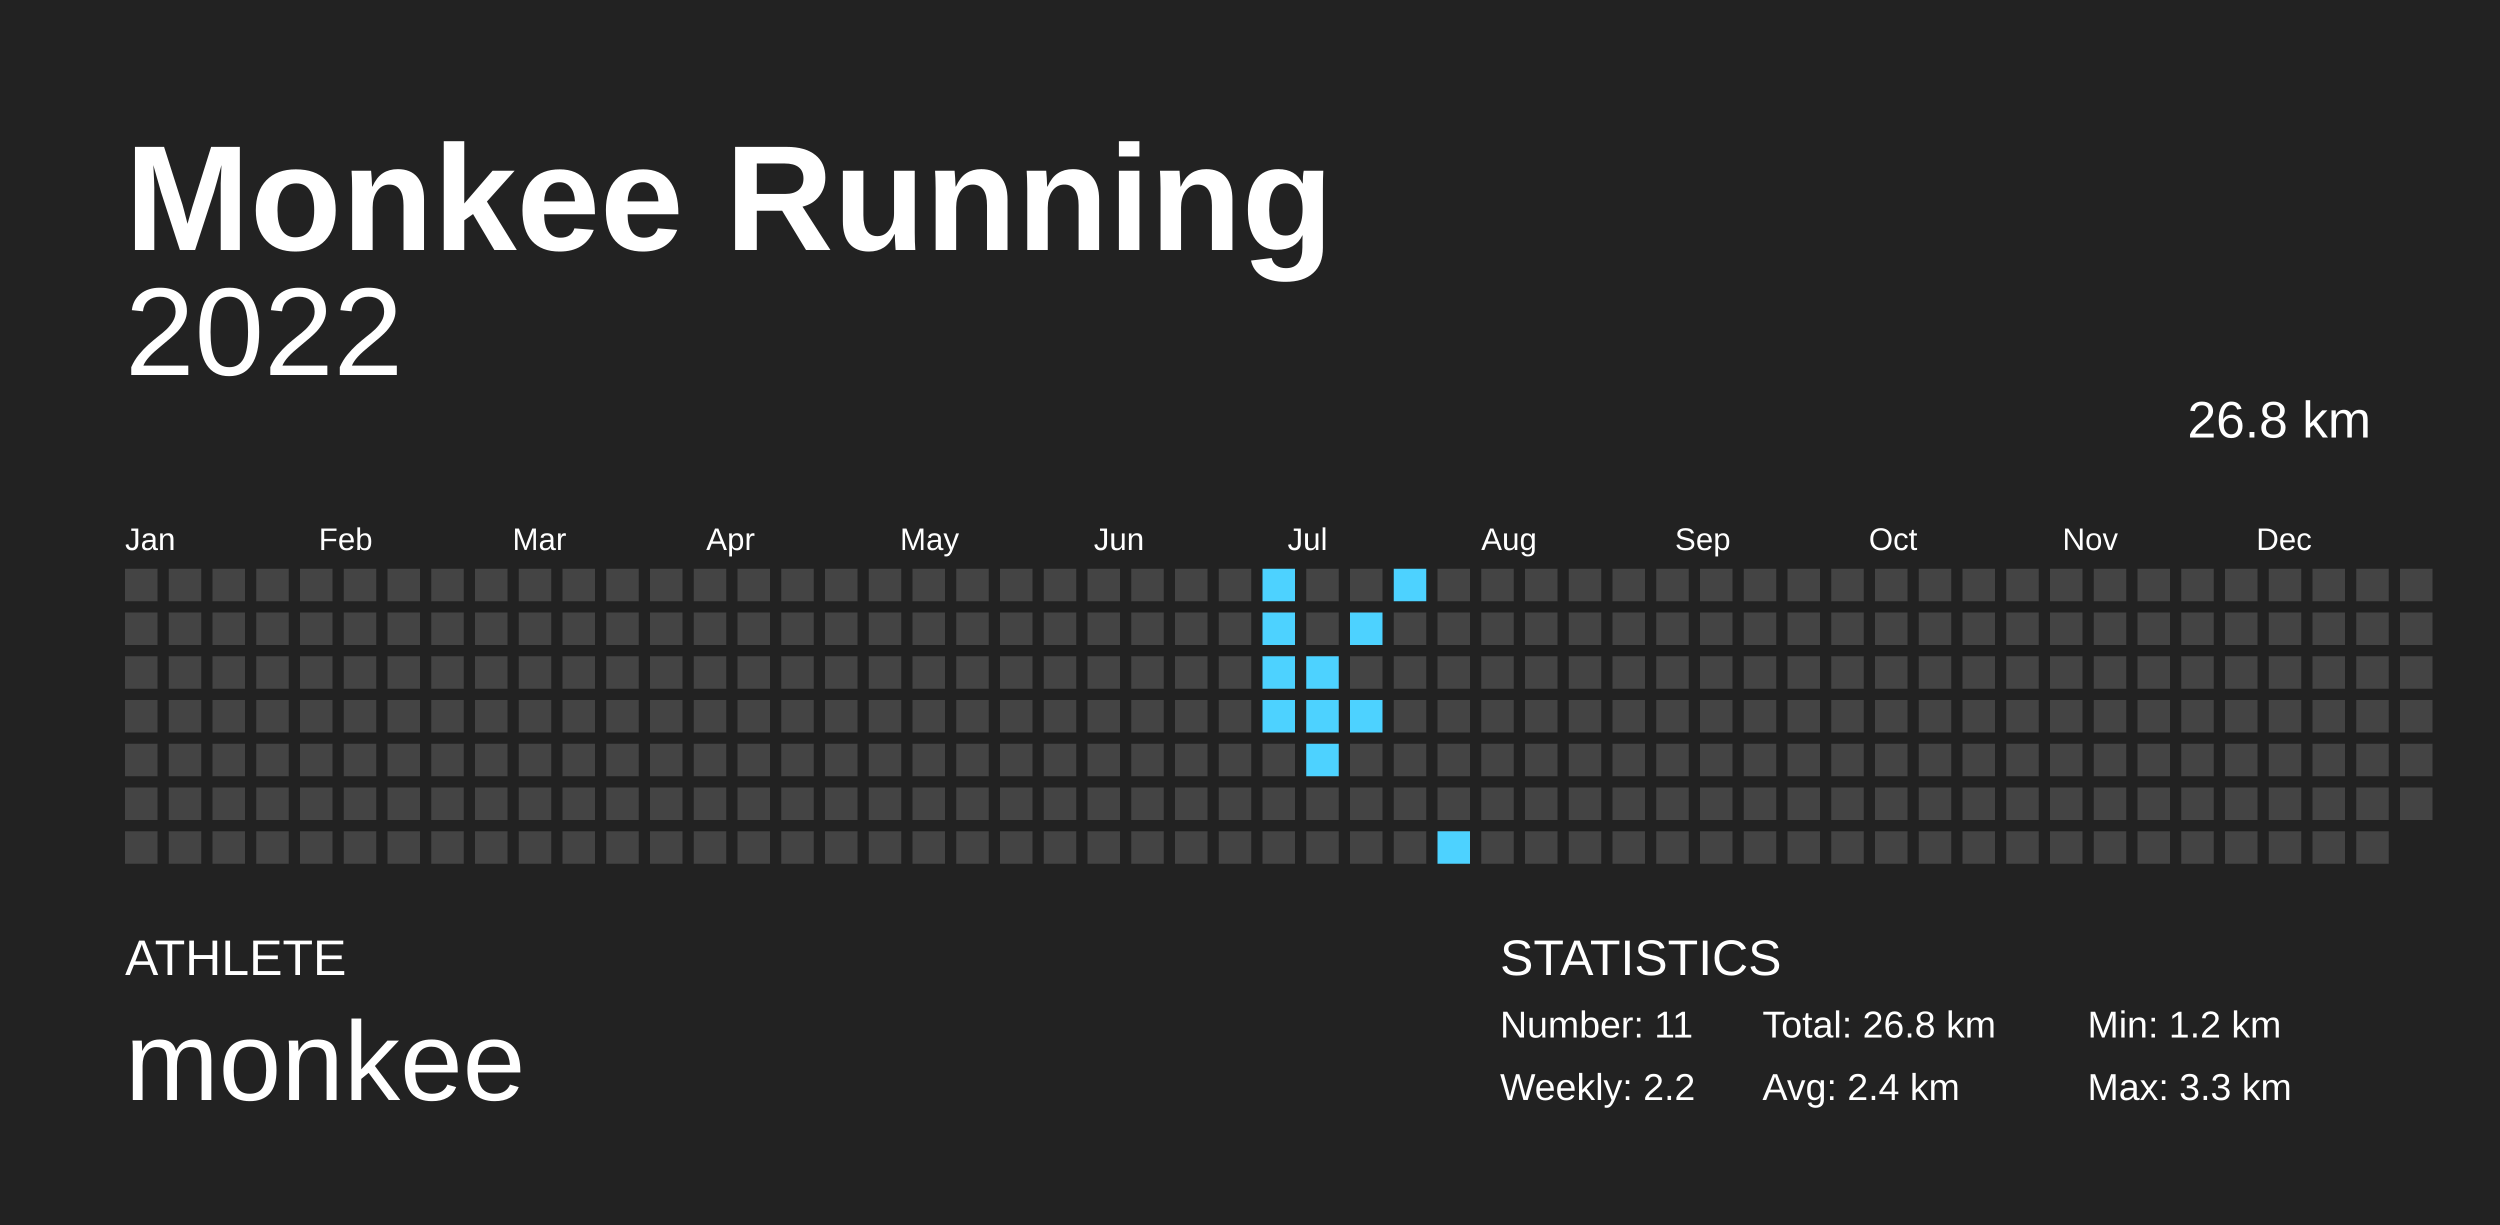
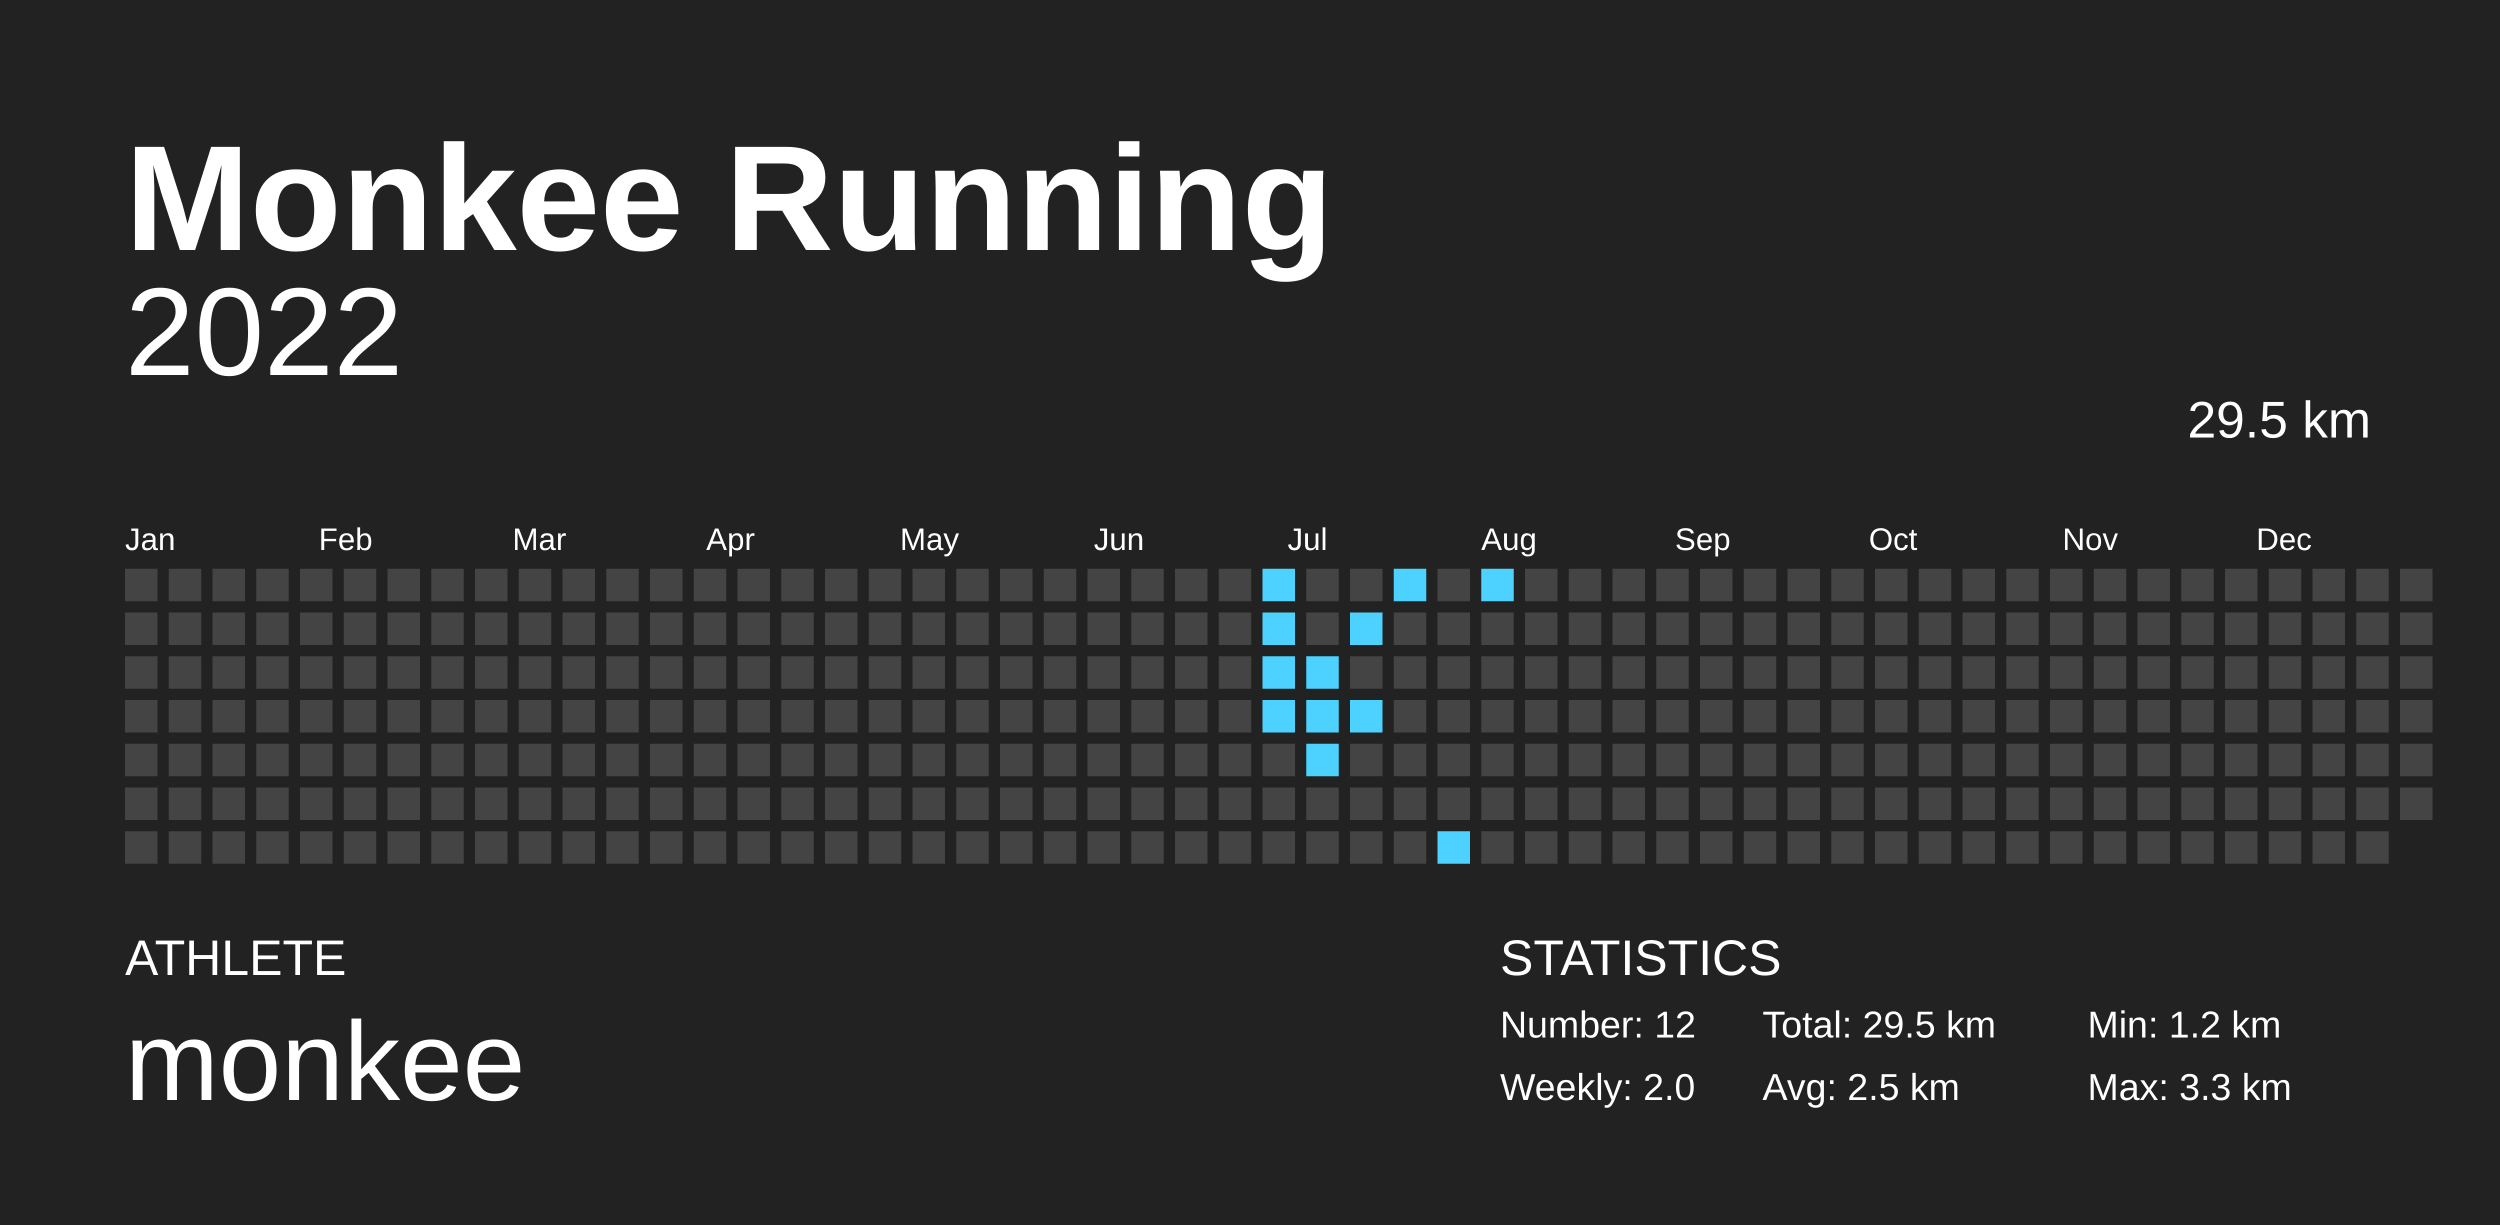
<svg xmlns="http://www.w3.org/2000/svg" baseProfile="full" height="98mm" version="1.1" viewBox="0,0,200,98" width="200mm">
  <defs />
  <rect fill="#222222" height="98" width="200" x="0" y="0" />
  <text fill="#FFFFFF" style="font-size:12px; font-family:Arial; font-weight:bold;" x="10" y="20">Monkee Running</text>
  <text fill="#FFFFFF" style="font-size:4px; font-family:Arial" x="10" y="78">ATHLETE</text>
  <text fill="#FFFFFF" style="font-size:9px; font-family:Arial" x="10" y="88">monkee</text>
  <text fill="#FFFFFF" style="font-size:4px; font-family:Arial" x="120" y="78">STATISTICS</text>
-   <text fill="#FFFFFF" style="font-size:3px; font-family:Arial" x="120" y="83">Number: 11</text>
-   <text fill="#FFFFFF" style="font-size:3px; font-family:Arial" x="120" y="88">Weekly: 2.2</text>
-   <text fill="#FFFFFF" style="font-size:3px; font-family:Arial" x="141" y="83">Total: 26.8 km</text>
-   <text fill="#FFFFFF" style="font-size:3px; font-family:Arial" x="141" y="88">Avg: 2.4 km</text>
+   <text fill="#FFFFFF" style="font-size:3px; font-family:Arial" x="120" y="83">Number: 12</text>
+   <text fill="#FFFFFF" style="font-size:3px; font-family:Arial" x="120" y="88">Weekly: 2.0</text>
+   <text fill="#FFFFFF" style="font-size:3px; font-family:Arial" x="141" y="83">Total: 29.5 km</text>
+   <text fill="#FFFFFF" style="font-size:3px; font-family:Arial" x="141" y="88">Avg: 2.5 km</text>
  <text fill="#FFFFFF" style="font-size:3px; font-family:Arial" x="167" y="83">Min: 1.2 km</text>
  <text fill="#FFFFFF" style="font-size:3px; font-family:Arial" x="167" y="88">Max: 3.3 km</text>
  <text alignment-baseline="hanging" fill="#FFFFFF" style="font-size:10.0px; font-family:Arial;" x="10" y="30">2022</text>
-   <text alignment-baseline="hanging" fill="#FFFFFF" style="font-size:4.125px; font-family:Arial;" x="175" y="35">26.8 km</text>
+   <text alignment-baseline="hanging" fill="#FFFFFF" style="font-size:4.125px; font-family:Arial;" x="175" y="35">29.5 km</text>
  <text fill="#FFFFFF" style="font-size:2.5px; font-family:Arial" x="10.0" y="44">Jan</text>
  <text fill="#FFFFFF" style="font-size:2.5px; font-family:Arial" x="25.5" y="44">Feb</text>
  <text fill="#FFFFFF" style="font-size:2.5px; font-family:Arial" x="41.0" y="44">Mar</text>
  <text fill="#FFFFFF" style="font-size:2.5px; font-family:Arial" x="56.5" y="44">Apr</text>
  <text fill="#FFFFFF" style="font-size:2.5px; font-family:Arial" x="72.0" y="44">May</text>
  <text fill="#FFFFFF" style="font-size:2.5px; font-family:Arial" x="87.5" y="44">Jun</text>
  <text fill="#FFFFFF" style="font-size:2.5px; font-family:Arial" x="103.0" y="44">Jul</text>
  <text fill="#FFFFFF" style="font-size:2.5px; font-family:Arial" x="118.5" y="44">Aug</text>
  <text fill="#FFFFFF" style="font-size:2.5px; font-family:Arial" x="134.0" y="44">Sep</text>
  <text fill="#FFFFFF" style="font-size:2.5px; font-family:Arial" x="149.5" y="44">Oct</text>
  <text fill="#FFFFFF" style="font-size:2.5px; font-family:Arial" x="165.0" y="44">Nov</text>
  <text fill="#FFFFFF" style="font-size:2.5px; font-family:Arial" x="180.5" y="44">Dec</text>
  <rect fill="#444444" height="2.6" width="2.6" x="10.0" y="45.5" />
  <rect fill="#444444" height="2.6" width="2.6" x="10.0" y="49.0" />
  <rect fill="#444444" height="2.6" width="2.6" x="10.0" y="52.5" />
  <rect fill="#444444" height="2.6" width="2.6" x="10.0" y="56.0" />
  <rect fill="#444444" height="2.6" width="2.6" x="10.0" y="59.5" />
  <rect fill="#444444" height="2.6" width="2.6" x="10.0" y="63.0" />
  <rect fill="#444444" height="2.6" width="2.6" x="10.0" y="66.5" />
  <rect fill="#444444" height="2.6" width="2.6" x="13.5" y="45.5" />
  <rect fill="#444444" height="2.6" width="2.6" x="13.5" y="49.0" />
  <rect fill="#444444" height="2.6" width="2.6" x="13.5" y="52.5" />
  <rect fill="#444444" height="2.6" width="2.6" x="13.5" y="56.0" />
  <rect fill="#444444" height="2.6" width="2.6" x="13.5" y="59.5" />
  <rect fill="#444444" height="2.6" width="2.6" x="13.5" y="63.0" />
  <rect fill="#444444" height="2.6" width="2.6" x="13.5" y="66.5" />
  <rect fill="#444444" height="2.6" width="2.6" x="17.0" y="45.5" />
  <rect fill="#444444" height="2.6" width="2.6" x="17.0" y="49.0" />
  <rect fill="#444444" height="2.6" width="2.6" x="17.0" y="52.5" />
  <rect fill="#444444" height="2.6" width="2.6" x="17.0" y="56.0" />
  <rect fill="#444444" height="2.6" width="2.6" x="17.0" y="59.5" />
  <rect fill="#444444" height="2.6" width="2.6" x="17.0" y="63.0" />
  <rect fill="#444444" height="2.6" width="2.6" x="17.0" y="66.5" />
  <rect fill="#444444" height="2.6" width="2.6" x="20.5" y="45.5" />
  <rect fill="#444444" height="2.6" width="2.6" x="20.5" y="49.0" />
  <rect fill="#444444" height="2.6" width="2.6" x="20.5" y="52.5" />
  <rect fill="#444444" height="2.6" width="2.6" x="20.5" y="56.0" />
  <rect fill="#444444" height="2.6" width="2.6" x="20.5" y="59.5" />
  <rect fill="#444444" height="2.6" width="2.6" x="20.5" y="63.0" />
  <rect fill="#444444" height="2.6" width="2.6" x="20.5" y="66.5" />
  <rect fill="#444444" height="2.6" width="2.6" x="24.0" y="45.5" />
  <rect fill="#444444" height="2.6" width="2.6" x="24.0" y="49.0" />
  <rect fill="#444444" height="2.6" width="2.6" x="24.0" y="52.5" />
  <rect fill="#444444" height="2.6" width="2.6" x="24.0" y="56.0" />
  <rect fill="#444444" height="2.6" width="2.6" x="24.0" y="59.5" />
  <rect fill="#444444" height="2.6" width="2.6" x="24.0" y="63.0" />
  <rect fill="#444444" height="2.6" width="2.6" x="24.0" y="66.5" />
  <rect fill="#444444" height="2.6" width="2.6" x="27.5" y="45.5" />
  <rect fill="#444444" height="2.6" width="2.6" x="27.5" y="49.0" />
  <rect fill="#444444" height="2.6" width="2.6" x="27.5" y="52.5" />
  <rect fill="#444444" height="2.6" width="2.6" x="27.5" y="56.0" />
  <rect fill="#444444" height="2.6" width="2.6" x="27.5" y="59.5" />
  <rect fill="#444444" height="2.6" width="2.6" x="27.5" y="63.0" />
  <rect fill="#444444" height="2.6" width="2.6" x="27.5" y="66.5" />
  <rect fill="#444444" height="2.6" width="2.6" x="31.0" y="45.5" />
  <rect fill="#444444" height="2.6" width="2.6" x="31.0" y="49.0" />
  <rect fill="#444444" height="2.6" width="2.6" x="31.0" y="52.5" />
  <rect fill="#444444" height="2.6" width="2.6" x="31.0" y="56.0" />
  <rect fill="#444444" height="2.6" width="2.6" x="31.0" y="59.5" />
  <rect fill="#444444" height="2.6" width="2.6" x="31.0" y="63.0" />
  <rect fill="#444444" height="2.6" width="2.6" x="31.0" y="66.5" />
  <rect fill="#444444" height="2.6" width="2.6" x="34.5" y="45.5" />
  <rect fill="#444444" height="2.6" width="2.6" x="34.5" y="49.0" />
  <rect fill="#444444" height="2.6" width="2.6" x="34.5" y="52.5" />
  <rect fill="#444444" height="2.6" width="2.6" x="34.5" y="56.0" />
  <rect fill="#444444" height="2.6" width="2.6" x="34.5" y="59.5" />
  <rect fill="#444444" height="2.6" width="2.6" x="34.5" y="63.0" />
  <rect fill="#444444" height="2.6" width="2.6" x="34.5" y="66.5" />
  <rect fill="#444444" height="2.6" width="2.6" x="38.0" y="45.5" />
  <rect fill="#444444" height="2.6" width="2.6" x="38.0" y="49.0" />
  <rect fill="#444444" height="2.6" width="2.6" x="38.0" y="52.5" />
  <rect fill="#444444" height="2.6" width="2.6" x="38.0" y="56.0" />
  <rect fill="#444444" height="2.6" width="2.6" x="38.0" y="59.5" />
  <rect fill="#444444" height="2.6" width="2.6" x="38.0" y="63.0" />
  <rect fill="#444444" height="2.6" width="2.6" x="38.0" y="66.5" />
  <rect fill="#444444" height="2.6" width="2.6" x="41.5" y="45.5" />
  <rect fill="#444444" height="2.6" width="2.6" x="41.5" y="49.0" />
  <rect fill="#444444" height="2.6" width="2.6" x="41.5" y="52.5" />
  <rect fill="#444444" height="2.6" width="2.6" x="41.5" y="56.0" />
  <rect fill="#444444" height="2.6" width="2.6" x="41.5" y="59.5" />
  <rect fill="#444444" height="2.6" width="2.6" x="41.5" y="63.0" />
  <rect fill="#444444" height="2.6" width="2.6" x="41.5" y="66.5" />
  <rect fill="#444444" height="2.6" width="2.6" x="45.0" y="45.5" />
  <rect fill="#444444" height="2.6" width="2.6" x="45.0" y="49.0" />
  <rect fill="#444444" height="2.6" width="2.6" x="45.0" y="52.5" />
  <rect fill="#444444" height="2.6" width="2.6" x="45.0" y="56.0" />
  <rect fill="#444444" height="2.6" width="2.6" x="45.0" y="59.5" />
  <rect fill="#444444" height="2.6" width="2.6" x="45.0" y="63.0" />
  <rect fill="#444444" height="2.6" width="2.6" x="45.0" y="66.5" />
  <rect fill="#444444" height="2.6" width="2.6" x="48.5" y="45.5" />
  <rect fill="#444444" height="2.6" width="2.6" x="48.5" y="49.0" />
  <rect fill="#444444" height="2.6" width="2.6" x="48.5" y="52.5" />
  <rect fill="#444444" height="2.6" width="2.6" x="48.5" y="56.0" />
  <rect fill="#444444" height="2.6" width="2.6" x="48.5" y="59.5" />
  <rect fill="#444444" height="2.6" width="2.6" x="48.5" y="63.0" />
  <rect fill="#444444" height="2.6" width="2.6" x="48.5" y="66.5" />
  <rect fill="#444444" height="2.6" width="2.6" x="52.0" y="45.5" />
  <rect fill="#444444" height="2.6" width="2.6" x="52.0" y="49.0" />
  <rect fill="#444444" height="2.6" width="2.6" x="52.0" y="52.5" />
  <rect fill="#444444" height="2.6" width="2.6" x="52.0" y="56.0" />
  <rect fill="#444444" height="2.6" width="2.6" x="52.0" y="59.5" />
  <rect fill="#444444" height="2.6" width="2.6" x="52.0" y="63.0" />
  <rect fill="#444444" height="2.6" width="2.6" x="52.0" y="66.5" />
  <rect fill="#444444" height="2.6" width="2.6" x="55.5" y="45.5" />
  <rect fill="#444444" height="2.6" width="2.6" x="55.5" y="49.0" />
  <rect fill="#444444" height="2.6" width="2.6" x="55.5" y="52.5" />
  <rect fill="#444444" height="2.6" width="2.6" x="55.5" y="56.0" />
  <rect fill="#444444" height="2.6" width="2.6" x="55.5" y="59.5" />
  <rect fill="#444444" height="2.6" width="2.6" x="55.5" y="63.0" />
  <rect fill="#444444" height="2.6" width="2.6" x="55.5" y="66.5" />
  <rect fill="#444444" height="2.6" width="2.6" x="59.0" y="45.5" />
  <rect fill="#444444" height="2.6" width="2.6" x="59.0" y="49.0" />
  <rect fill="#444444" height="2.6" width="2.6" x="59.0" y="52.5" />
  <rect fill="#444444" height="2.6" width="2.6" x="59.0" y="56.0" />
  <rect fill="#444444" height="2.6" width="2.6" x="59.0" y="59.5" />
  <rect fill="#444444" height="2.6" width="2.6" x="59.0" y="63.0" />
  <rect fill="#444444" height="2.6" width="2.6" x="59.0" y="66.5" />
  <rect fill="#444444" height="2.6" width="2.6" x="62.5" y="45.5" />
  <rect fill="#444444" height="2.6" width="2.6" x="62.5" y="49.0" />
  <rect fill="#444444" height="2.6" width="2.6" x="62.5" y="52.5" />
  <rect fill="#444444" height="2.6" width="2.6" x="62.5" y="56.0" />
  <rect fill="#444444" height="2.6" width="2.6" x="62.5" y="59.5" />
  <rect fill="#444444" height="2.6" width="2.6" x="62.5" y="63.0" />
  <rect fill="#444444" height="2.6" width="2.6" x="62.5" y="66.5" />
  <rect fill="#444444" height="2.6" width="2.6" x="66.0" y="45.5" />
  <rect fill="#444444" height="2.6" width="2.6" x="66.0" y="49.0" />
  <rect fill="#444444" height="2.6" width="2.6" x="66.0" y="52.5" />
  <rect fill="#444444" height="2.6" width="2.6" x="66.0" y="56.0" />
  <rect fill="#444444" height="2.6" width="2.6" x="66.0" y="59.5" />
  <rect fill="#444444" height="2.6" width="2.6" x="66.0" y="63.0" />
  <rect fill="#444444" height="2.6" width="2.6" x="66.0" y="66.5" />
  <rect fill="#444444" height="2.6" width="2.6" x="69.5" y="45.5" />
  <rect fill="#444444" height="2.6" width="2.6" x="69.5" y="49.0" />
  <rect fill="#444444" height="2.6" width="2.6" x="69.5" y="52.5" />
  <rect fill="#444444" height="2.6" width="2.6" x="69.5" y="56.0" />
  <rect fill="#444444" height="2.6" width="2.6" x="69.5" y="59.5" />
  <rect fill="#444444" height="2.6" width="2.6" x="69.5" y="63.0" />
  <rect fill="#444444" height="2.6" width="2.6" x="69.5" y="66.5" />
  <rect fill="#444444" height="2.6" width="2.6" x="73.0" y="45.5" />
  <rect fill="#444444" height="2.6" width="2.6" x="73.0" y="49.0" />
  <rect fill="#444444" height="2.6" width="2.6" x="73.0" y="52.5" />
  <rect fill="#444444" height="2.6" width="2.6" x="73.0" y="56.0" />
  <rect fill="#444444" height="2.6" width="2.6" x="73.0" y="59.5" />
  <rect fill="#444444" height="2.6" width="2.6" x="73.0" y="63.0" />
  <rect fill="#444444" height="2.6" width="2.6" x="73.0" y="66.5" />
  <rect fill="#444444" height="2.6" width="2.6" x="76.5" y="45.5" />
  <rect fill="#444444" height="2.6" width="2.6" x="76.5" y="49.0" />
  <rect fill="#444444" height="2.6" width="2.6" x="76.5" y="52.5" />
  <rect fill="#444444" height="2.6" width="2.6" x="76.5" y="56.0" />
  <rect fill="#444444" height="2.6" width="2.6" x="76.5" y="59.5" />
  <rect fill="#444444" height="2.6" width="2.6" x="76.5" y="63.0" />
  <rect fill="#444444" height="2.6" width="2.6" x="76.5" y="66.5" />
  <rect fill="#444444" height="2.6" width="2.6" x="80.0" y="45.5" />
  <rect fill="#444444" height="2.6" width="2.6" x="80.0" y="49.0" />
  <rect fill="#444444" height="2.6" width="2.6" x="80.0" y="52.5" />
  <rect fill="#444444" height="2.6" width="2.6" x="80.0" y="56.0" />
  <rect fill="#444444" height="2.6" width="2.6" x="80.0" y="59.5" />
  <rect fill="#444444" height="2.6" width="2.6" x="80.0" y="63.0" />
  <rect fill="#444444" height="2.6" width="2.6" x="80.0" y="66.5" />
  <rect fill="#444444" height="2.6" width="2.6" x="83.5" y="45.5" />
  <rect fill="#444444" height="2.6" width="2.6" x="83.5" y="49.0" />
  <rect fill="#444444" height="2.6" width="2.6" x="83.5" y="52.5" />
  <rect fill="#444444" height="2.6" width="2.6" x="83.5" y="56.0" />
  <rect fill="#444444" height="2.6" width="2.6" x="83.5" y="59.5" />
  <rect fill="#444444" height="2.6" width="2.6" x="83.5" y="63.0" />
  <rect fill="#444444" height="2.6" width="2.6" x="83.5" y="66.5" />
  <rect fill="#444444" height="2.6" width="2.6" x="87.0" y="45.5" />
  <rect fill="#444444" height="2.6" width="2.6" x="87.0" y="49.0" />
  <rect fill="#444444" height="2.6" width="2.6" x="87.0" y="52.5" />
  <rect fill="#444444" height="2.6" width="2.6" x="87.0" y="56.0" />
  <rect fill="#444444" height="2.6" width="2.6" x="87.0" y="59.5" />
  <rect fill="#444444" height="2.6" width="2.6" x="87.0" y="63.0" />
  <rect fill="#444444" height="2.6" width="2.6" x="87.0" y="66.5" />
  <rect fill="#444444" height="2.6" width="2.6" x="90.5" y="45.5" />
  <rect fill="#444444" height="2.6" width="2.6" x="90.5" y="49.0" />
  <rect fill="#444444" height="2.6" width="2.6" x="90.5" y="52.5" />
  <rect fill="#444444" height="2.6" width="2.6" x="90.5" y="56.0" />
  <rect fill="#444444" height="2.6" width="2.6" x="90.5" y="59.5" />
  <rect fill="#444444" height="2.6" width="2.6" x="90.5" y="63.0" />
  <rect fill="#444444" height="2.6" width="2.6" x="90.5" y="66.5" />
  <rect fill="#444444" height="2.6" width="2.6" x="94.0" y="45.5" />
  <rect fill="#444444" height="2.6" width="2.6" x="94.0" y="49.0" />
  <rect fill="#444444" height="2.6" width="2.6" x="94.0" y="52.5" />
  <rect fill="#444444" height="2.6" width="2.6" x="94.0" y="56.0" />
  <rect fill="#444444" height="2.6" width="2.6" x="94.0" y="59.5" />
  <rect fill="#444444" height="2.6" width="2.6" x="94.0" y="63.0" />
  <rect fill="#444444" height="2.6" width="2.6" x="94.0" y="66.5" />
  <rect fill="#444444" height="2.6" width="2.6" x="97.5" y="45.5" />
  <rect fill="#444444" height="2.6" width="2.6" x="97.5" y="49.0" />
  <rect fill="#444444" height="2.6" width="2.6" x="97.5" y="52.5" />
  <rect fill="#444444" height="2.6" width="2.6" x="97.5" y="56.0" />
  <rect fill="#444444" height="2.6" width="2.6" x="97.5" y="59.5" />
  <rect fill="#444444" height="2.6" width="2.6" x="97.5" y="63.0" />
  <rect fill="#444444" height="2.6" width="2.6" x="97.5" y="66.5" />
  <rect fill="#4dd2ff" height="2.6" width="2.6" x="101.0" y="45.5" />
  <rect fill="#4dd2ff" height="2.6" width="2.6" x="101.0" y="49.0" />
  <rect fill="#4dd2ff" height="2.6" width="2.6" x="101.0" y="52.5" />
  <rect fill="#4dd2ff" height="2.6" width="2.6" x="101.0" y="56.0" />
  <rect fill="#444444" height="2.6" width="2.6" x="101.0" y="59.5" />
  <rect fill="#444444" height="2.6" width="2.6" x="101.0" y="63.0" />
  <rect fill="#444444" height="2.6" width="2.6" x="101.0" y="66.5" />
  <rect fill="#444444" height="2.6" width="2.6" x="104.5" y="45.5" />
  <rect fill="#444444" height="2.6" width="2.6" x="104.5" y="49.0" />
  <rect fill="#4dd2ff" height="2.6" width="2.6" x="104.5" y="52.5" />
  <rect fill="#4dd2ff" height="2.6" width="2.6" x="104.5" y="56.0" />
  <rect fill="#4dd2ff" height="2.6" width="2.6" x="104.5" y="59.5" />
  <rect fill="#444444" height="2.6" width="2.6" x="104.5" y="63.0" />
  <rect fill="#444444" height="2.6" width="2.6" x="104.5" y="66.5" />
  <rect fill="#444444" height="2.6" width="2.6" x="108.0" y="45.5" />
  <rect fill="#4dd2ff" height="2.6" width="2.6" x="108.0" y="49.0" />
  <rect fill="#444444" height="2.6" width="2.6" x="108.0" y="52.5" />
  <rect fill="#4dd2ff" height="2.6" width="2.6" x="108.0" y="56.0" />
  <rect fill="#444444" height="2.6" width="2.6" x="108.0" y="59.5" />
  <rect fill="#444444" height="2.6" width="2.6" x="108.0" y="63.0" />
  <rect fill="#444444" height="2.6" width="2.6" x="108.0" y="66.5" />
  <rect fill="#4dd2ff" height="2.6" width="2.6" x="111.5" y="45.5" />
  <rect fill="#444444" height="2.6" width="2.6" x="111.5" y="49.0" />
  <rect fill="#444444" height="2.6" width="2.6" x="111.5" y="52.5" />
  <rect fill="#444444" height="2.6" width="2.6" x="111.5" y="56.0" />
  <rect fill="#444444" height="2.6" width="2.6" x="111.5" y="59.5" />
  <rect fill="#444444" height="2.6" width="2.6" x="111.5" y="63.0" />
  <rect fill="#444444" height="2.6" width="2.6" x="111.5" y="66.5" />
  <rect fill="#444444" height="2.6" width="2.6" x="115.0" y="45.5" />
  <rect fill="#444444" height="2.6" width="2.6" x="115.0" y="49.0" />
  <rect fill="#444444" height="2.6" width="2.6" x="115.0" y="52.5" />
  <rect fill="#444444" height="2.6" width="2.6" x="115.0" y="56.0" />
  <rect fill="#444444" height="2.6" width="2.6" x="115.0" y="59.5" />
  <rect fill="#444444" height="2.6" width="2.6" x="115.0" y="63.0" />
  <rect fill="#4dd2ff" height="2.6" width="2.6" x="115.0" y="66.5" />
-   <rect fill="#444444" height="2.6" width="2.6" x="118.5" y="45.5" />
+   <rect fill="#4dd2ff" height="2.6" width="2.6" x="118.5" y="45.5" />
  <rect fill="#444444" height="2.6" width="2.6" x="118.5" y="49.0" />
  <rect fill="#444444" height="2.6" width="2.6" x="118.5" y="52.5" />
  <rect fill="#444444" height="2.6" width="2.6" x="118.5" y="56.0" />
  <rect fill="#444444" height="2.6" width="2.6" x="118.5" y="59.5" />
  <rect fill="#444444" height="2.6" width="2.6" x="118.5" y="63.0" />
  <rect fill="#444444" height="2.6" width="2.6" x="118.5" y="66.5" />
  <rect fill="#444444" height="2.6" width="2.6" x="122.0" y="45.5" />
  <rect fill="#444444" height="2.6" width="2.6" x="122.0" y="49.0" />
  <rect fill="#444444" height="2.6" width="2.6" x="122.0" y="52.5" />
  <rect fill="#444444" height="2.6" width="2.6" x="122.0" y="56.0" />
  <rect fill="#444444" height="2.6" width="2.6" x="122.0" y="59.5" />
  <rect fill="#444444" height="2.6" width="2.6" x="122.0" y="63.0" />
  <rect fill="#444444" height="2.6" width="2.6" x="122.0" y="66.5" />
  <rect fill="#444444" height="2.6" width="2.6" x="125.5" y="45.5" />
  <rect fill="#444444" height="2.6" width="2.6" x="125.5" y="49.0" />
  <rect fill="#444444" height="2.6" width="2.6" x="125.5" y="52.5" />
  <rect fill="#444444" height="2.6" width="2.6" x="125.5" y="56.0" />
  <rect fill="#444444" height="2.6" width="2.6" x="125.5" y="59.5" />
  <rect fill="#444444" height="2.6" width="2.6" x="125.5" y="63.0" />
  <rect fill="#444444" height="2.6" width="2.6" x="125.5" y="66.5" />
  <rect fill="#444444" height="2.6" width="2.6" x="129.0" y="45.5" />
  <rect fill="#444444" height="2.6" width="2.6" x="129.0" y="49.0" />
  <rect fill="#444444" height="2.6" width="2.6" x="129.0" y="52.5" />
  <rect fill="#444444" height="2.6" width="2.6" x="129.0" y="56.0" />
  <rect fill="#444444" height="2.6" width="2.6" x="129.0" y="59.5" />
  <rect fill="#444444" height="2.6" width="2.6" x="129.0" y="63.0" />
  <rect fill="#444444" height="2.6" width="2.6" x="129.0" y="66.5" />
  <rect fill="#444444" height="2.6" width="2.6" x="132.5" y="45.5" />
  <rect fill="#444444" height="2.6" width="2.6" x="132.5" y="49.0" />
  <rect fill="#444444" height="2.6" width="2.6" x="132.5" y="52.5" />
  <rect fill="#444444" height="2.6" width="2.6" x="132.5" y="56.0" />
  <rect fill="#444444" height="2.6" width="2.6" x="132.5" y="59.5" />
  <rect fill="#444444" height="2.6" width="2.6" x="132.5" y="63.0" />
  <rect fill="#444444" height="2.6" width="2.6" x="132.5" y="66.5" />
  <rect fill="#444444" height="2.6" width="2.6" x="136.0" y="45.5" />
  <rect fill="#444444" height="2.6" width="2.6" x="136.0" y="49.0" />
  <rect fill="#444444" height="2.6" width="2.6" x="136.0" y="52.5" />
  <rect fill="#444444" height="2.6" width="2.6" x="136.0" y="56.0" />
  <rect fill="#444444" height="2.6" width="2.6" x="136.0" y="59.5" />
  <rect fill="#444444" height="2.6" width="2.6" x="136.0" y="63.0" />
  <rect fill="#444444" height="2.6" width="2.6" x="136.0" y="66.5" />
  <rect fill="#444444" height="2.6" width="2.6" x="139.5" y="45.5" />
  <rect fill="#444444" height="2.6" width="2.6" x="139.5" y="49.0" />
  <rect fill="#444444" height="2.6" width="2.6" x="139.5" y="52.5" />
  <rect fill="#444444" height="2.6" width="2.6" x="139.5" y="56.0" />
  <rect fill="#444444" height="2.6" width="2.6" x="139.5" y="59.5" />
  <rect fill="#444444" height="2.6" width="2.6" x="139.5" y="63.0" />
  <rect fill="#444444" height="2.6" width="2.6" x="139.5" y="66.5" />
  <rect fill="#444444" height="2.6" width="2.6" x="143.0" y="45.5" />
  <rect fill="#444444" height="2.6" width="2.6" x="143.0" y="49.0" />
  <rect fill="#444444" height="2.6" width="2.6" x="143.0" y="52.5" />
  <rect fill="#444444" height="2.6" width="2.6" x="143.0" y="56.0" />
  <rect fill="#444444" height="2.6" width="2.6" x="143.0" y="59.5" />
  <rect fill="#444444" height="2.6" width="2.6" x="143.0" y="63.0" />
  <rect fill="#444444" height="2.6" width="2.6" x="143.0" y="66.5" />
  <rect fill="#444444" height="2.6" width="2.6" x="146.5" y="45.5" />
  <rect fill="#444444" height="2.6" width="2.6" x="146.5" y="49.0" />
  <rect fill="#444444" height="2.6" width="2.6" x="146.5" y="52.5" />
  <rect fill="#444444" height="2.6" width="2.6" x="146.5" y="56.0" />
  <rect fill="#444444" height="2.6" width="2.6" x="146.5" y="59.5" />
  <rect fill="#444444" height="2.6" width="2.6" x="146.5" y="63.0" />
  <rect fill="#444444" height="2.6" width="2.6" x="146.5" y="66.5" />
  <rect fill="#444444" height="2.6" width="2.6" x="150.0" y="45.5" />
  <rect fill="#444444" height="2.6" width="2.6" x="150.0" y="49.0" />
  <rect fill="#444444" height="2.6" width="2.6" x="150.0" y="52.5" />
  <rect fill="#444444" height="2.6" width="2.6" x="150.0" y="56.0" />
  <rect fill="#444444" height="2.6" width="2.6" x="150.0" y="59.5" />
  <rect fill="#444444" height="2.6" width="2.6" x="150.0" y="63.0" />
  <rect fill="#444444" height="2.6" width="2.6" x="150.0" y="66.5" />
  <rect fill="#444444" height="2.6" width="2.6" x="153.5" y="45.5" />
  <rect fill="#444444" height="2.6" width="2.6" x="153.5" y="49.0" />
  <rect fill="#444444" height="2.6" width="2.6" x="153.5" y="52.5" />
  <rect fill="#444444" height="2.6" width="2.6" x="153.5" y="56.0" />
  <rect fill="#444444" height="2.6" width="2.6" x="153.5" y="59.5" />
  <rect fill="#444444" height="2.6" width="2.6" x="153.5" y="63.0" />
  <rect fill="#444444" height="2.6" width="2.6" x="153.5" y="66.5" />
  <rect fill="#444444" height="2.6" width="2.6" x="157.0" y="45.5" />
  <rect fill="#444444" height="2.6" width="2.6" x="157.0" y="49.0" />
  <rect fill="#444444" height="2.6" width="2.6" x="157.0" y="52.5" />
  <rect fill="#444444" height="2.6" width="2.6" x="157.0" y="56.0" />
  <rect fill="#444444" height="2.6" width="2.6" x="157.0" y="59.5" />
  <rect fill="#444444" height="2.6" width="2.6" x="157.0" y="63.0" />
  <rect fill="#444444" height="2.6" width="2.6" x="157.0" y="66.5" />
  <rect fill="#444444" height="2.6" width="2.6" x="160.5" y="45.5" />
  <rect fill="#444444" height="2.6" width="2.6" x="160.5" y="49.0" />
  <rect fill="#444444" height="2.6" width="2.6" x="160.5" y="52.5" />
  <rect fill="#444444" height="2.6" width="2.6" x="160.5" y="56.0" />
  <rect fill="#444444" height="2.6" width="2.6" x="160.5" y="59.5" />
  <rect fill="#444444" height="2.6" width="2.6" x="160.5" y="63.0" />
  <rect fill="#444444" height="2.6" width="2.6" x="160.5" y="66.5" />
  <rect fill="#444444" height="2.6" width="2.6" x="164.0" y="45.5" />
  <rect fill="#444444" height="2.6" width="2.6" x="164.0" y="49.0" />
  <rect fill="#444444" height="2.6" width="2.6" x="164.0" y="52.5" />
  <rect fill="#444444" height="2.6" width="2.6" x="164.0" y="56.0" />
  <rect fill="#444444" height="2.6" width="2.6" x="164.0" y="59.5" />
  <rect fill="#444444" height="2.6" width="2.6" x="164.0" y="63.0" />
  <rect fill="#444444" height="2.6" width="2.6" x="164.0" y="66.5" />
  <rect fill="#444444" height="2.6" width="2.6" x="167.5" y="45.5" />
  <rect fill="#444444" height="2.6" width="2.6" x="167.5" y="49.0" />
  <rect fill="#444444" height="2.6" width="2.6" x="167.5" y="52.5" />
  <rect fill="#444444" height="2.6" width="2.6" x="167.5" y="56.0" />
  <rect fill="#444444" height="2.6" width="2.6" x="167.5" y="59.5" />
  <rect fill="#444444" height="2.6" width="2.6" x="167.5" y="63.0" />
  <rect fill="#444444" height="2.6" width="2.6" x="167.5" y="66.5" />
  <rect fill="#444444" height="2.6" width="2.6" x="171.0" y="45.5" />
  <rect fill="#444444" height="2.6" width="2.6" x="171.0" y="49.0" />
  <rect fill="#444444" height="2.6" width="2.6" x="171.0" y="52.5" />
  <rect fill="#444444" height="2.6" width="2.6" x="171.0" y="56.0" />
  <rect fill="#444444" height="2.6" width="2.6" x="171.0" y="59.5" />
  <rect fill="#444444" height="2.6" width="2.6" x="171.0" y="63.0" />
  <rect fill="#444444" height="2.6" width="2.6" x="171.0" y="66.5" />
  <rect fill="#444444" height="2.6" width="2.6" x="174.5" y="45.5" />
  <rect fill="#444444" height="2.6" width="2.6" x="174.5" y="49.0" />
  <rect fill="#444444" height="2.6" width="2.6" x="174.5" y="52.5" />
  <rect fill="#444444" height="2.6" width="2.6" x="174.5" y="56.0" />
  <rect fill="#444444" height="2.6" width="2.6" x="174.5" y="59.5" />
  <rect fill="#444444" height="2.6" width="2.6" x="174.5" y="63.0" />
  <rect fill="#444444" height="2.6" width="2.6" x="174.5" y="66.5" />
  <rect fill="#444444" height="2.6" width="2.6" x="178.0" y="45.5" />
  <rect fill="#444444" height="2.6" width="2.6" x="178.0" y="49.0" />
  <rect fill="#444444" height="2.6" width="2.6" x="178.0" y="52.5" />
  <rect fill="#444444" height="2.6" width="2.6" x="178.0" y="56.0" />
  <rect fill="#444444" height="2.6" width="2.6" x="178.0" y="59.5" />
  <rect fill="#444444" height="2.6" width="2.6" x="178.0" y="63.0" />
  <rect fill="#444444" height="2.6" width="2.6" x="178.0" y="66.5" />
  <rect fill="#444444" height="2.6" width="2.6" x="181.5" y="45.5" />
  <rect fill="#444444" height="2.6" width="2.6" x="181.5" y="49.0" />
  <rect fill="#444444" height="2.6" width="2.6" x="181.5" y="52.5" />
  <rect fill="#444444" height="2.6" width="2.6" x="181.5" y="56.0" />
  <rect fill="#444444" height="2.6" width="2.6" x="181.5" y="59.5" />
  <rect fill="#444444" height="2.6" width="2.6" x="181.5" y="63.0" />
  <rect fill="#444444" height="2.6" width="2.6" x="181.5" y="66.5" />
  <rect fill="#444444" height="2.6" width="2.6" x="185.0" y="45.5" />
  <rect fill="#444444" height="2.6" width="2.6" x="185.0" y="49.0" />
  <rect fill="#444444" height="2.6" width="2.6" x="185.0" y="52.5" />
  <rect fill="#444444" height="2.6" width="2.6" x="185.0" y="56.0" />
  <rect fill="#444444" height="2.6" width="2.6" x="185.0" y="59.5" />
  <rect fill="#444444" height="2.6" width="2.6" x="185.0" y="63.0" />
  <rect fill="#444444" height="2.6" width="2.6" x="185.0" y="66.5" />
  <rect fill="#444444" height="2.6" width="2.6" x="188.5" y="45.5" />
  <rect fill="#444444" height="2.6" width="2.6" x="188.5" y="49.0" />
  <rect fill="#444444" height="2.6" width="2.6" x="188.5" y="52.5" />
  <rect fill="#444444" height="2.6" width="2.6" x="188.5" y="56.0" />
  <rect fill="#444444" height="2.6" width="2.6" x="188.5" y="59.5" />
  <rect fill="#444444" height="2.6" width="2.6" x="188.5" y="63.0" />
  <rect fill="#444444" height="2.6" width="2.6" x="188.5" y="66.5" />
  <rect fill="#444444" height="2.6" width="2.6" x="192.0" y="45.5" />
  <rect fill="#444444" height="2.6" width="2.6" x="192.0" y="49.0" />
  <rect fill="#444444" height="2.6" width="2.6" x="192.0" y="52.5" />
  <rect fill="#444444" height="2.6" width="2.6" x="192.0" y="56.0" />
  <rect fill="#444444" height="2.6" width="2.6" x="192.0" y="59.5" />
  <rect fill="#444444" height="2.6" width="2.6" x="192.0" y="63.0" />
</svg>
